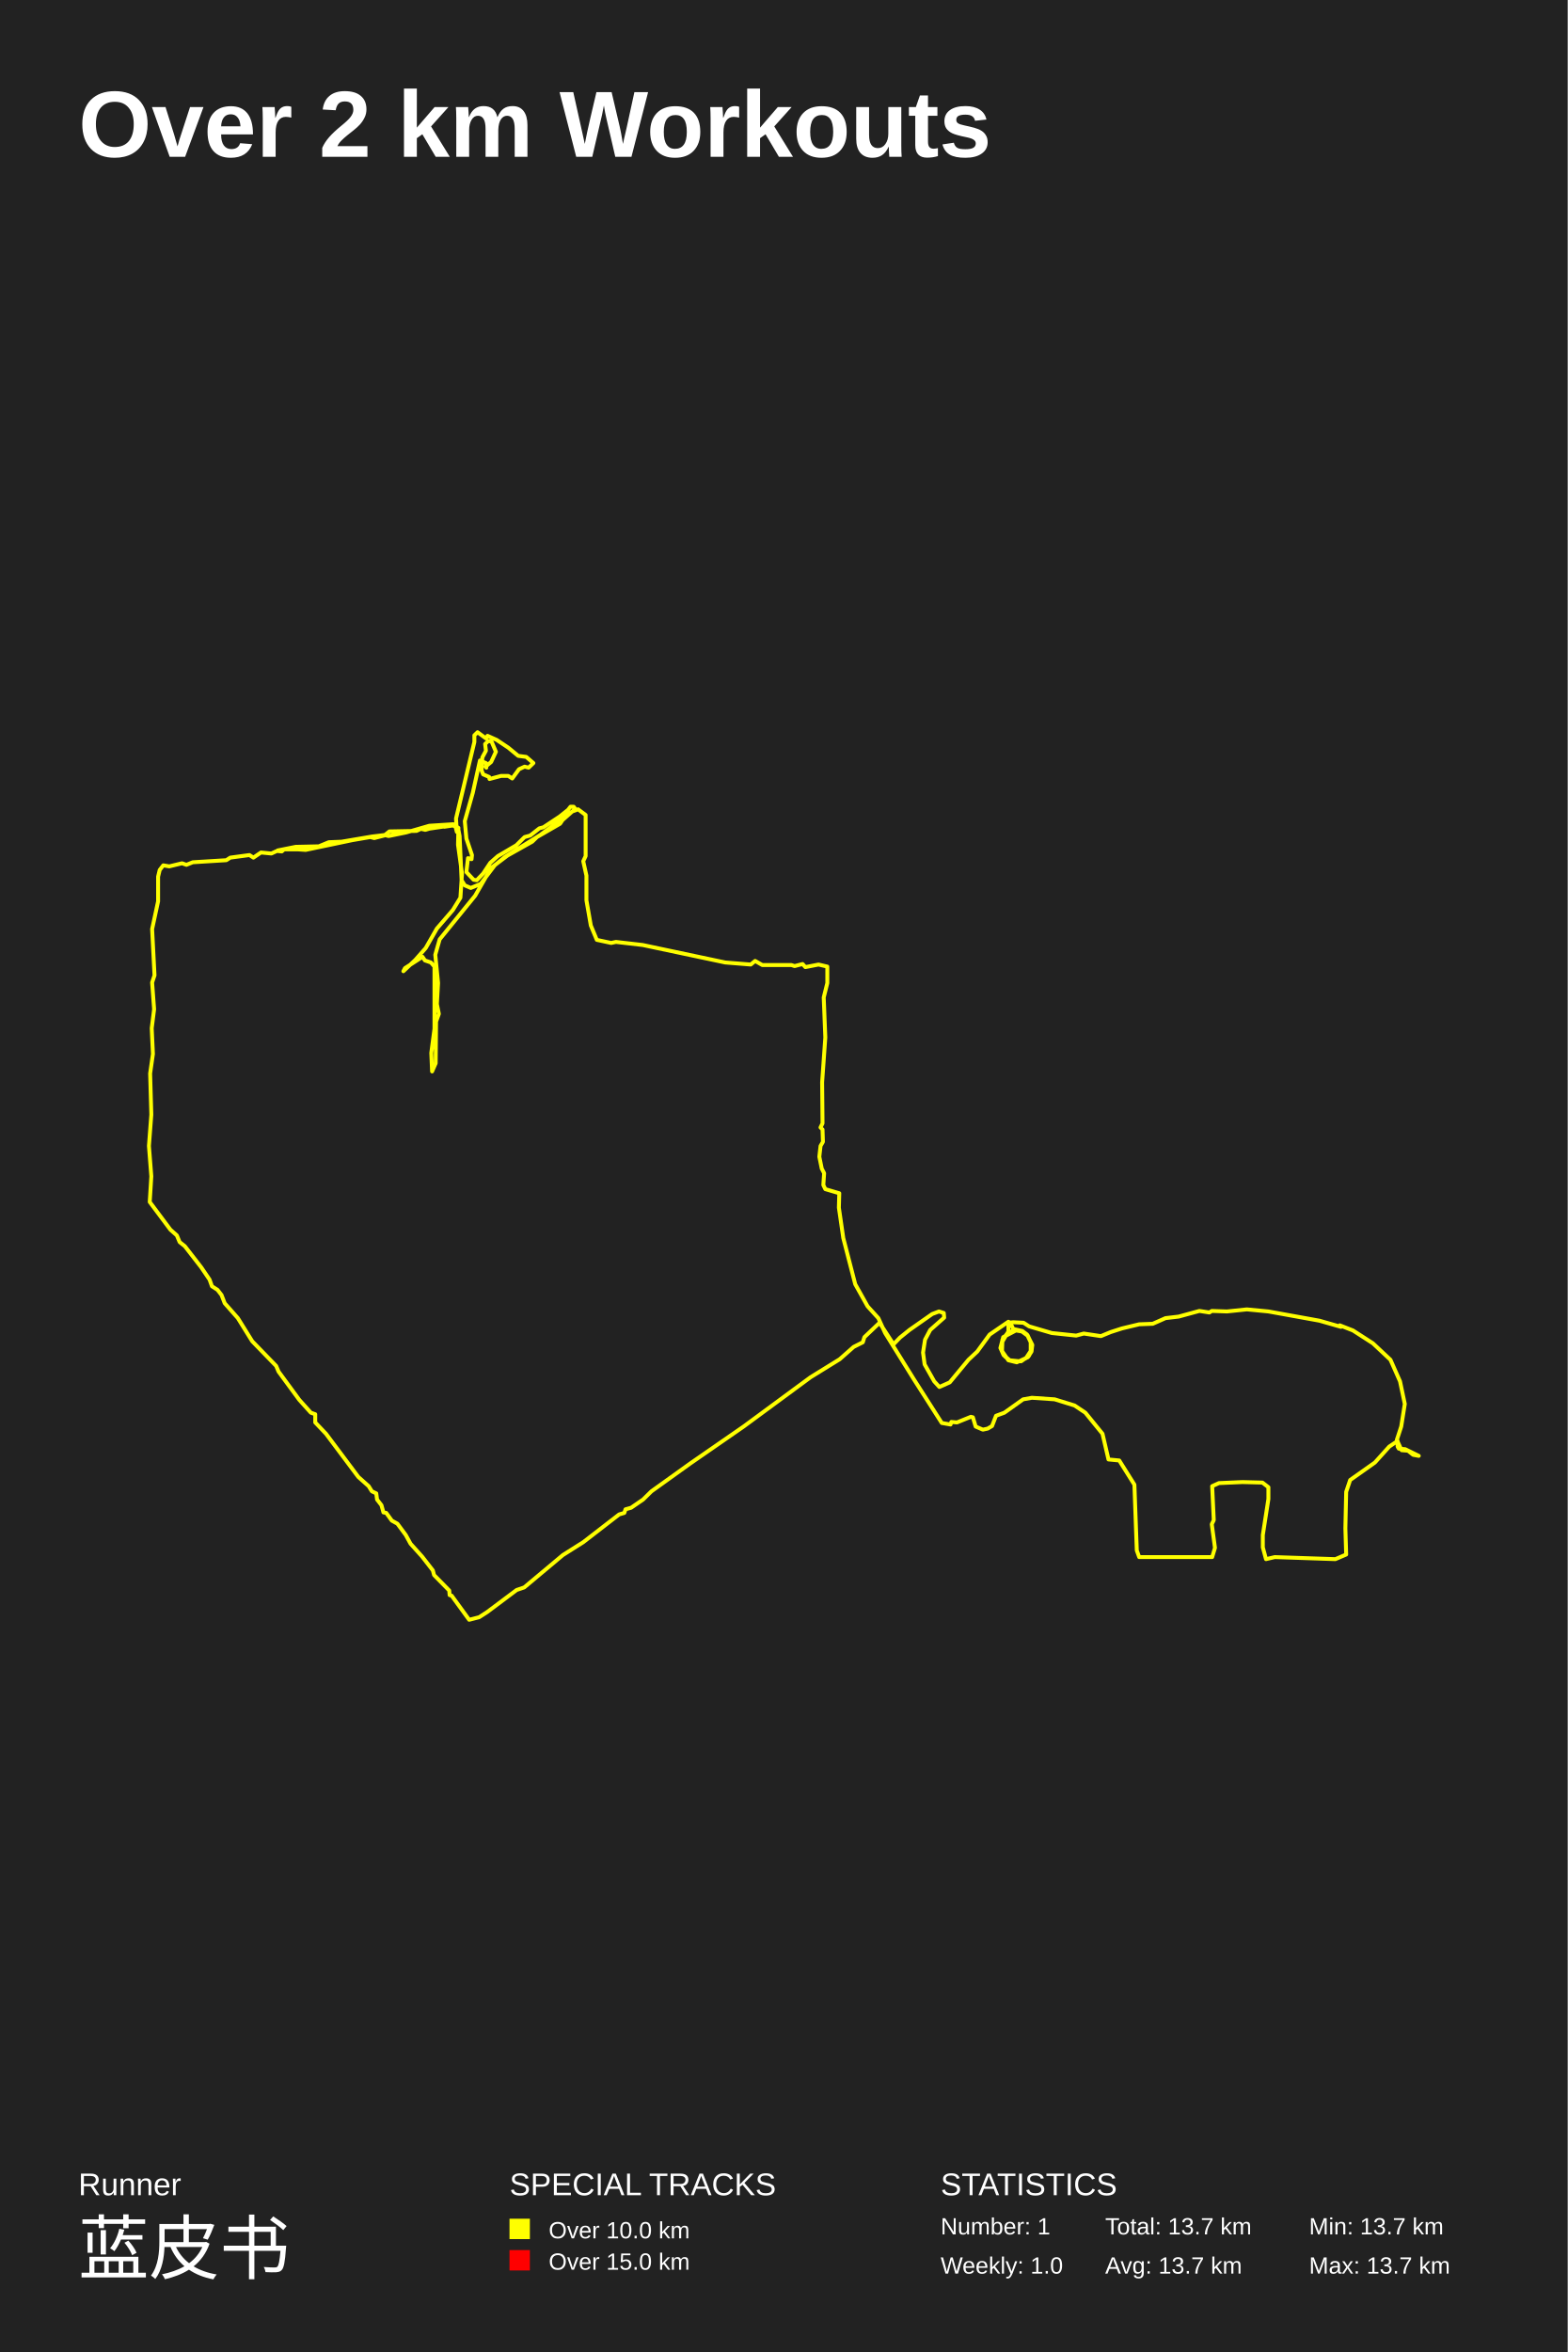
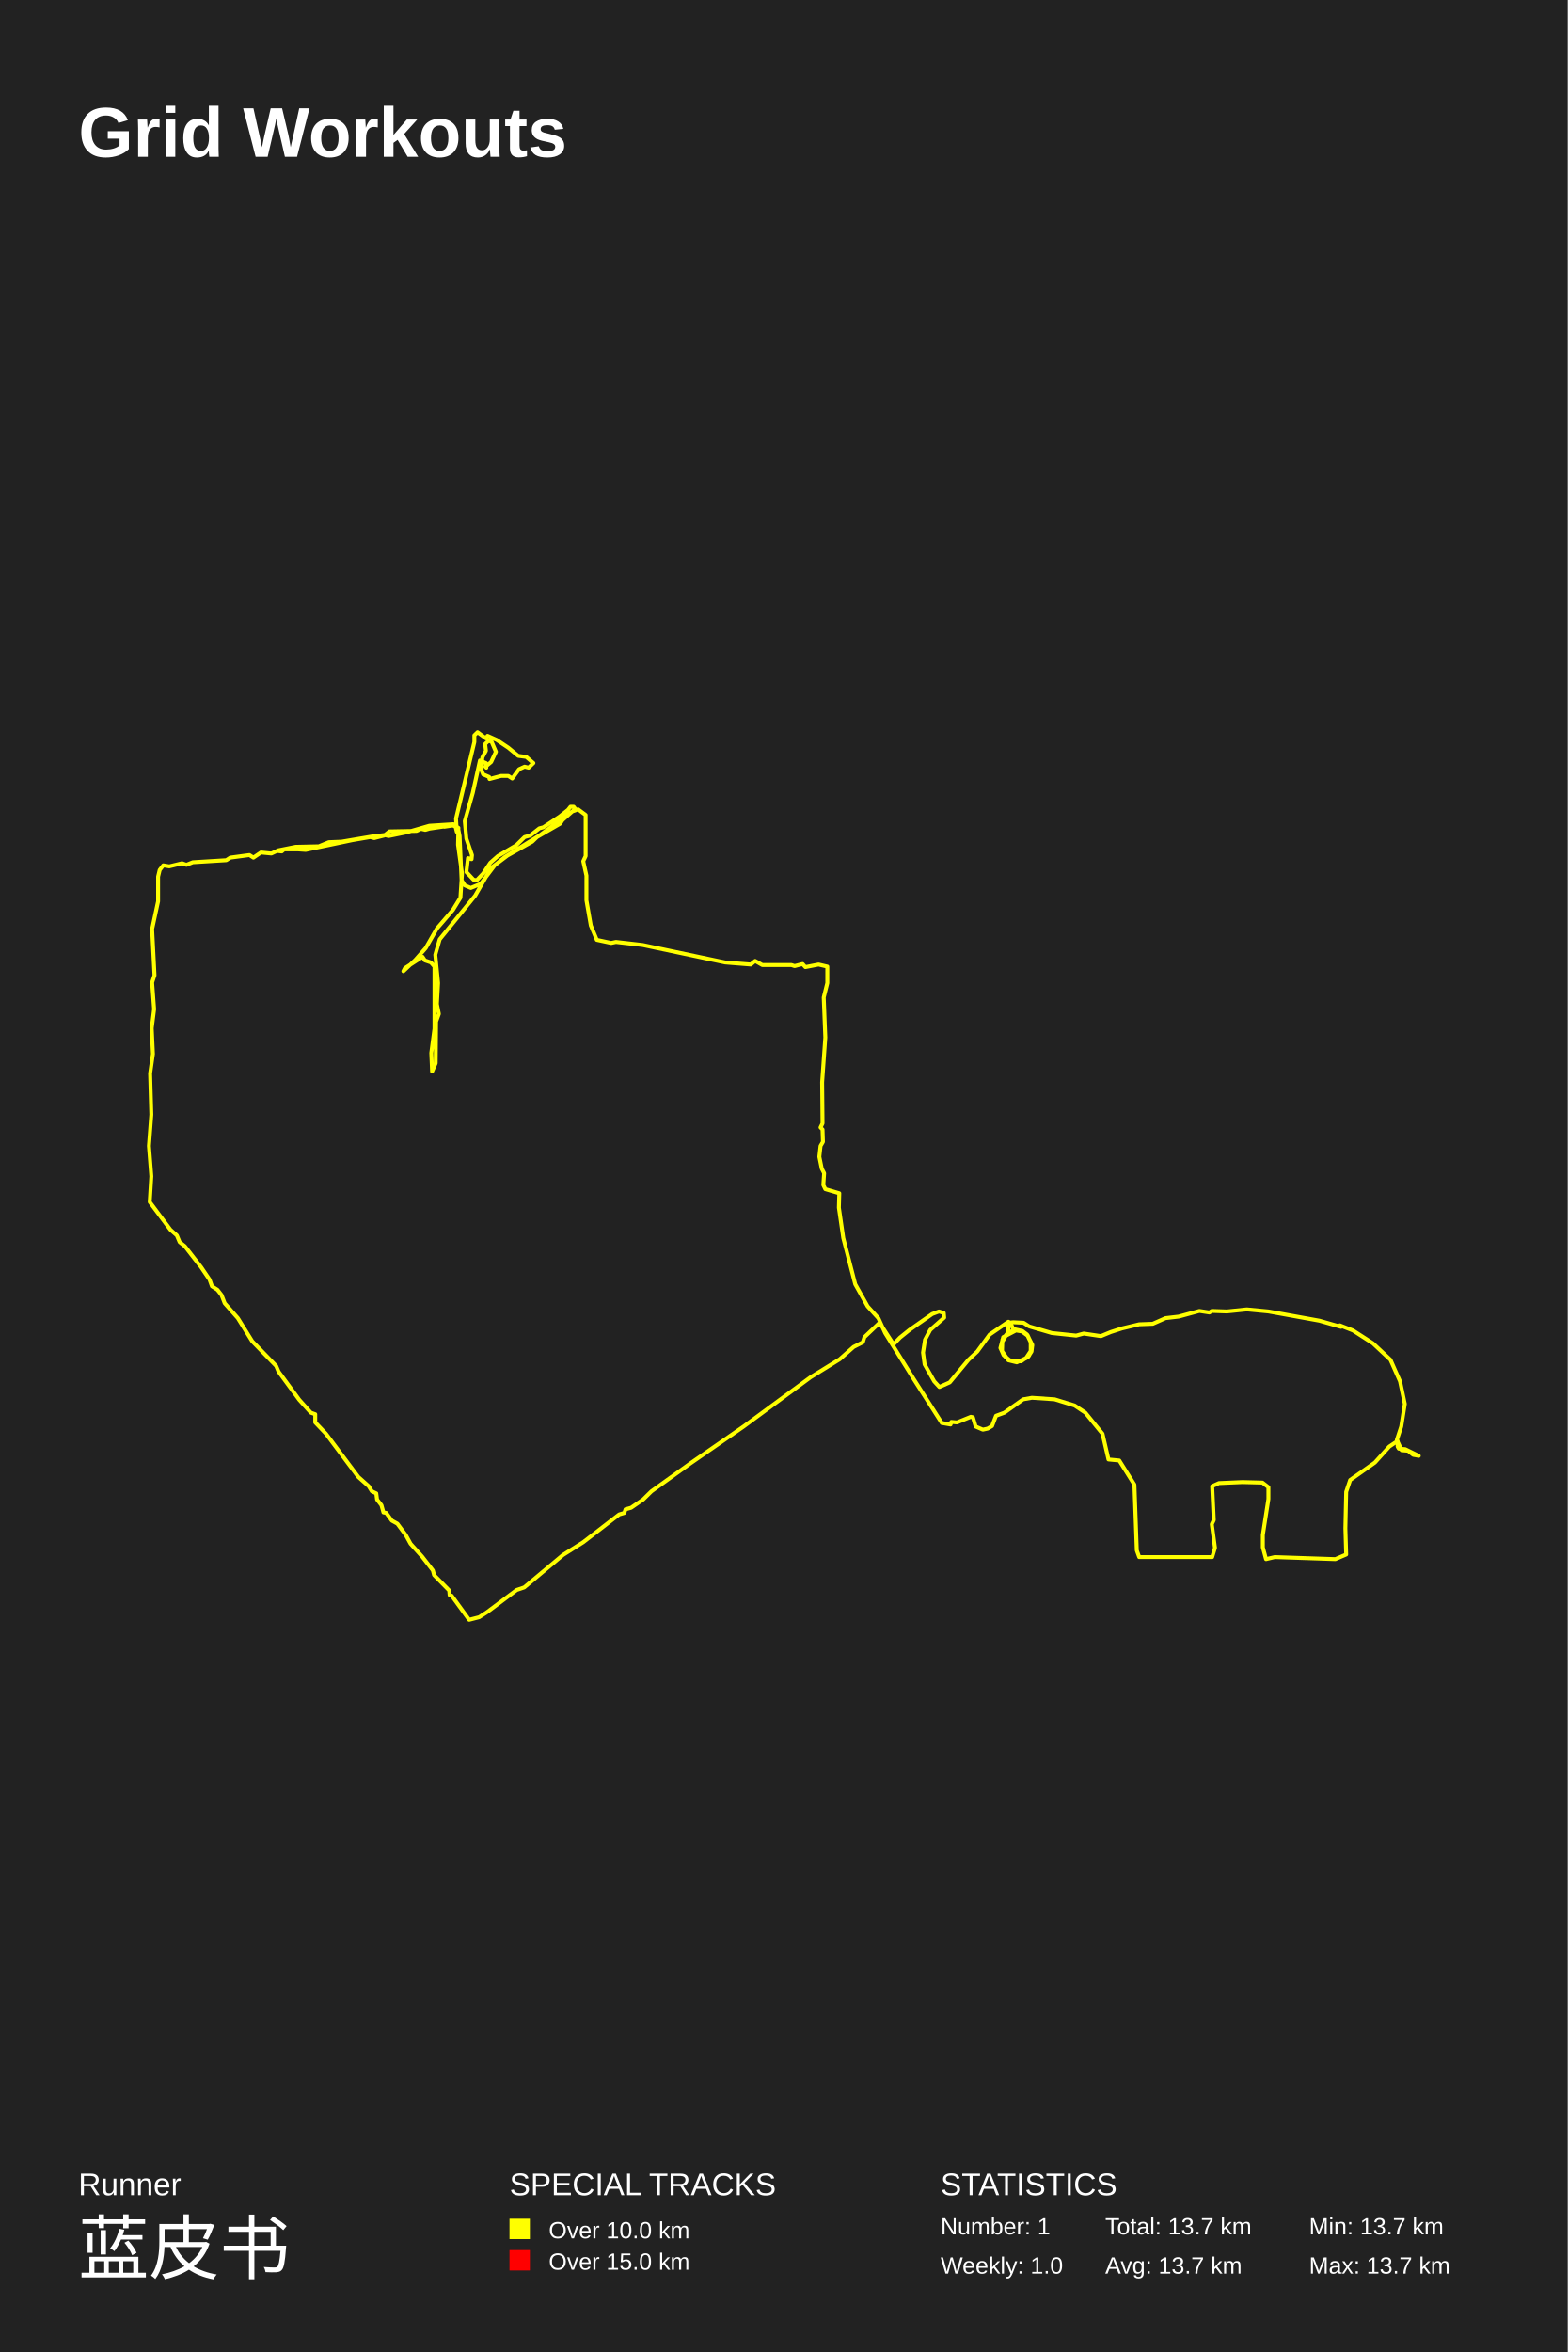
<svg xmlns="http://www.w3.org/2000/svg" baseProfile="full" height="300mm" version="1.1" viewBox="0,0,200,300" width="200mm">
  <defs />
  <rect fill="#222222" height="300" width="200" x="0" y="0" />
-   <text fill="#FFFFFF" style="font-size:12px; font-family:Arial; font-weight:bold;" x="10" y="20">Over 2 km Workouts</text>
+   <text fill="#FFFFFF" style="font-size:9px; font-family:Arial; font-weight:bold;" x="10" y="20">Grid Workouts</text>
  <text fill="#FFFFFF" style="font-size:4px; font-family:Arial" x="10" y="280">Runner</text>
  <text fill="#FFFFFF" style="font-size:9px; font-family:Arial" x="10" y="290">蓝皮书</text>
  <text fill="#FFFFFF" style="font-size:4px; font-family:Arial" x="65" y="280">SPECIAL TRACKS</text>
  <rect fill="yellow" height="2.6" width="2.6" x="65" y="283" />
  <text fill="#FFFFFF" style="font-size:3px; font-family:Arial" x="70" y="285.5">Over 10.0 km</text>
  <rect fill="red" height="2.6" width="2.6" x="65" y="287" />
  <text fill="#FFFFFF" style="font-size:3px; font-family:Arial" x="70" y="289.5">Over 15.0 km</text>
  <text fill="#FFFFFF" style="font-size:4px; font-family:Arial" x="120" y="280">STATISTICS</text>
  <text fill="#FFFFFF" style="font-size:3px; font-family:Arial" x="120" y="285">Number: 1</text>
  <text fill="#FFFFFF" style="font-size:3px; font-family:Arial" x="120" y="290">Weekly: 1.0</text>
  <text fill="#FFFFFF" style="font-size:3px; font-family:Arial" x="141" y="285">Total: 13.7 km</text>
  <text fill="#FFFFFF" style="font-size:3px; font-family:Arial" x="141" y="290">Avg: 13.7 km</text>
  <text fill="#FFFFFF" style="font-size:3px; font-family:Arial" x="167" y="285">Min: 13.7 km</text>
  <text fill="#FFFFFF" style="font-size:3px; font-family:Arial" x="167" y="290">Max: 13.7 km</text>
  <polyline fill="none" points="35.434,108.473 37.724,108.014 40.675,107.949 41.947,107.424 43.575,107.359 47.442,106.703 49.07,106.507 49.579,106.638 51.817,106.179 54.768,105.326 57.821,105.13 58.432,105.589 58.635,106.638 58.889,112.276 59.296,112.931 60.06,113.259 61.332,112.735 63.112,110.375 64.384,109.326 68.913,106.507 73.034,103.491 73.746,103.229 74.713,103.95 74.713,109.194 74.408,109.85 74.815,111.686 74.815,114.833 75.374,118.045 76.138,119.881 77.969,120.274 78.58,120.143 81.989,120.536 92.521,122.765 95.777,123.027 96.337,122.568 97.253,123.093 100.967,123.093 101.374,123.224 102.391,122.962 102.747,123.355 104.427,123.027 105.546,123.29 105.546,125.387 105.088,127.223 105.291,132.336 104.884,138.04 104.935,143.284 104.681,143.809 104.935,144.071 104.986,145.644 104.681,146.169 104.528,147.545 104.834,149.053 105.139,149.643 105.037,151.151 105.291,151.675 107.072,152.2 107.021,154.035 107.581,157.903 109.107,163.802 110.685,166.621 112.058,168.129 112.923,170.03 116.587,175.929 120.148,181.501 121.268,181.698 121.369,181.37 122.082,181.435 123.862,180.714 124.117,180.78 124.473,181.96 125.389,182.353 125.999,182.222 126.559,181.894 127.068,180.583 128.136,180.19 130.528,178.486 131.647,178.289 134.547,178.486 137.091,179.272 138.465,180.19 140.653,182.877 141.416,186.155 142.79,186.286 144.723,189.367 145.028,197.757 145.334,198.609 154.644,198.609 155.001,197.429 154.594,194.414 154.848,193.89 154.644,189.563 155.509,189.17 158.511,189.039 161.055,189.105 161.818,189.695 161.818,191.202 161.106,195.79 161.106,197.364 161.513,198.871 162.633,198.609 170.366,198.871 171.74,198.281 171.638,194.938 171.74,190.284 172.249,188.777 175.403,186.548 177.235,184.516 178.303,183.795 178.303,184.516 178.456,184.778 179.27,184.844 181.0,185.696 180.288,185.565 179.626,185.041 178.812,184.975 178.202,183.664 178.761,181.96 179.219,179.076 178.609,176.191 177.388,173.438 175.149,171.341 172.605,169.702 170.926,169.046 171.079,169.243 168.331,168.456 161.818,167.277 159.071,167.014 156.527,167.277 154.594,167.211 154.288,167.408 153.016,167.211 150.371,167.932 148.692,168.129 147.063,168.85 145.334,168.915 143.146,169.44 141.721,169.899 140.449,170.423 138.261,170.095 137.295,170.357 134.191,170.03 131.291,169.178 130.579,168.719 129.256,168.653 128.645,168.719 128.645,169.833 127.831,171.21 127.78,172.193 128.238,173.045 128.798,173.504 130.121,173.635 130.884,173.242 131.494,172.324 131.494,171.21 131.087,170.357 130.375,169.833 129.612,169.702 127.984,170.554 127.628,171.931 128.035,172.848 128.899,173.569 130.273,173.635 131.291,172.914 131.698,171.603 131.087,170.292 130.477,169.833 129.51,169.571 128.492,170.095 127.882,170.882 127.831,172.324 128.645,173.504 129.714,173.766 131.138,173.111 131.596,172.39 131.698,171.537 131.036,170.226 130.426,169.767 129.256,169.505 128.899,168.719 128.645,168.588 126.254,170.226 124.677,172.39 123.557,173.438 121.166,176.323 119.843,176.912 119.182,176.191 117.96,174.028 117.757,172.521 118.011,170.882 118.673,169.636 120.454,168.063 120.403,167.473 119.792,167.277 118.927,167.604 116.027,169.636 114.806,170.62 113.992,171.472 112.211,168.719 110.278,170.554 110.074,171.21 108.904,171.8 107.123,173.373 103.409,175.667 94.861,181.96 88.043,186.679 83.108,190.219 82.04,191.268 80.513,192.316 79.801,192.513 79.648,192.972 78.987,193.169 74.408,196.708 71.813,198.347 66.878,202.476 65.911,202.804 62.146,205.622 61.128,206.278 59.856,206.606 57.617,203.525 57.363,203.459 57.312,202.87 55.379,200.903 55.226,200.313 53.852,198.543 52.377,196.905 51.766,195.79 50.698,194.348 49.986,193.955 49.273,192.972 48.917,192.906 48.663,191.989 48.103,191.268 48.001,190.481 47.442,190.219 47.035,189.563 45.712,188.384 41.59,182.877 40.217,181.435 40.217,180.387 39.657,180.19 38.182,178.551 35.536,174.946 35.231,174.225 32.178,171.079 30.346,168.129 28.667,166.228 28.26,165.179 27.751,164.523 27.039,164.065 26.734,163.212 25.665,161.639 23.579,158.951 22.918,158.427 22.562,157.575 21.747,156.854 19.102,153.314 19.305,150.036 19.0,146.169 19.305,142.17 19.153,136.925 19.509,134.434 19.356,131.156 19.661,128.731 19.407,125.322 19.712,124.404 19.407,118.504 20.17,114.964 20.17,111.817 20.374,110.965 20.832,110.375 21.595,110.506 23.223,110.112 23.783,110.309 24.597,109.981 28.871,109.719 29.379,109.391 31.822,109.063 32.33,109.391 33.297,108.736 34.62,108.867 35.332,108.539 35.943,108.604 36.248,108.342 38.029,108.342 38.996,108.408 44.948,107.162 47.238,106.769 47.747,106.9 49.019,106.572 49.68,106.048 53.14,105.982 53.7,105.72 54.259,105.851 56.244,105.261 56.651,105.458 57.974,105.261 58.482,105.589 58.432,107.752 58.94,111.423 58.737,114.505 57.77,116.078 55.735,118.438 54.31,120.929 52.987,122.437 51.461,123.88 51.665,123.486 53.903,122.044 54.209,122.503 54.972,122.765 55.43,123.29 55.43,131.222 55.023,134.303 55.124,136.663 55.582,135.614 55.633,130.304 55.989,129.321 55.735,128.075 55.888,125.387 55.531,121.782 56.091,119.815 60.619,114.243 62.655,110.702 64.741,109.129 67.895,107.359 68.506,106.769 71.457,105.064 71.762,104.605 73.39,103.163 73.187,102.901 72.78,102.901 72.474,103.294 71.406,104.146 69.32,105.523 68.811,105.654 67.641,106.572 66.928,106.769 65.86,107.818 63.519,109.194 62.553,110.047 61.637,111.423 60.823,112.276 60.416,112.21 59.5,111.227 59.704,109.457 60.161,109.588 60.212,109.063 59.5,106.965 59.296,104.736 60.314,101.131 61.23,97 61.993,97.328 62.044,97.918 61.942,97.787 62.655,97.197 63.265,95.886 62.705,94.574 62.298,94.509 61.891,94.902 61.993,95.755 61.535,96.607 61.433,98.246 61.637,98.77 62.4,99.098 62.451,99.36 63.927,98.967 64.842,98.967 65.351,99.295 66.216,98.115 66.928,97.787 67.437,97.918 68.048,97.328 67.132,96.541 66.114,96.41 64.842,95.361 63.367,94.378 62.197,93.853 61.993,94.181 60.925,93.394 60.518,93.788 60.518,94.64 58.177,104.409 58.279,106.113 58.126,105.458 57.719,105.261 54.616,105.72" stroke="yellow" stroke-linecap="round" stroke-linejoin="round" stroke-width="0.5" />
</svg>
